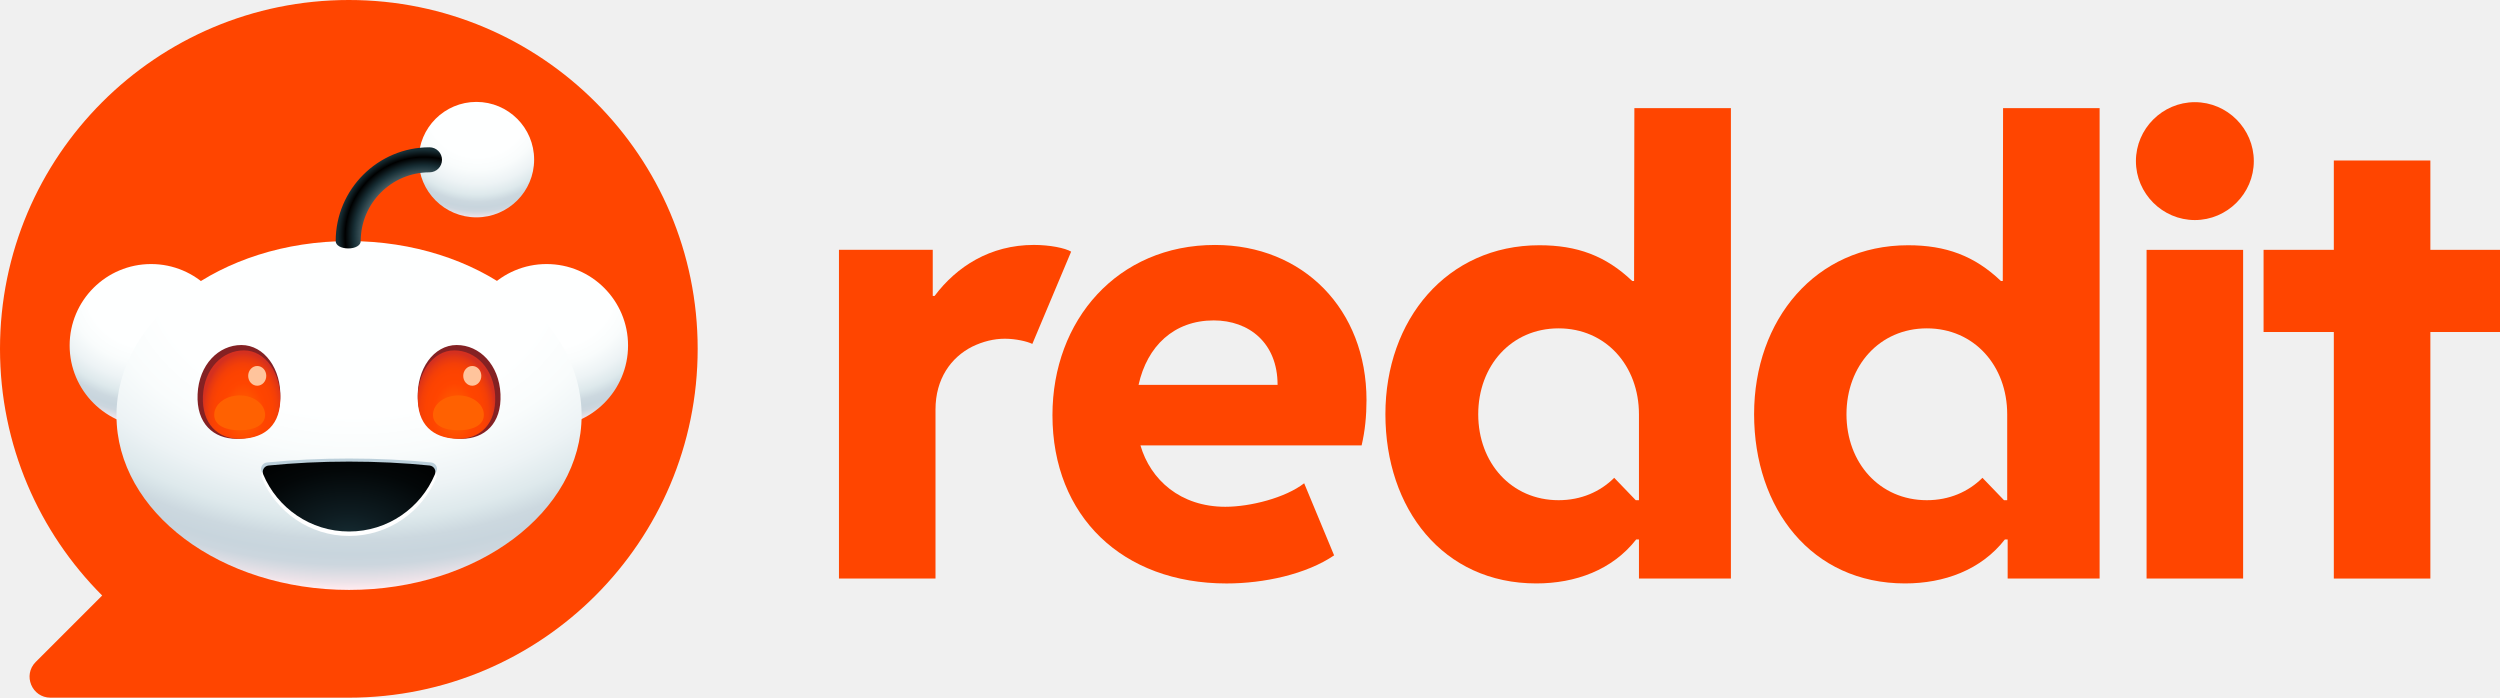
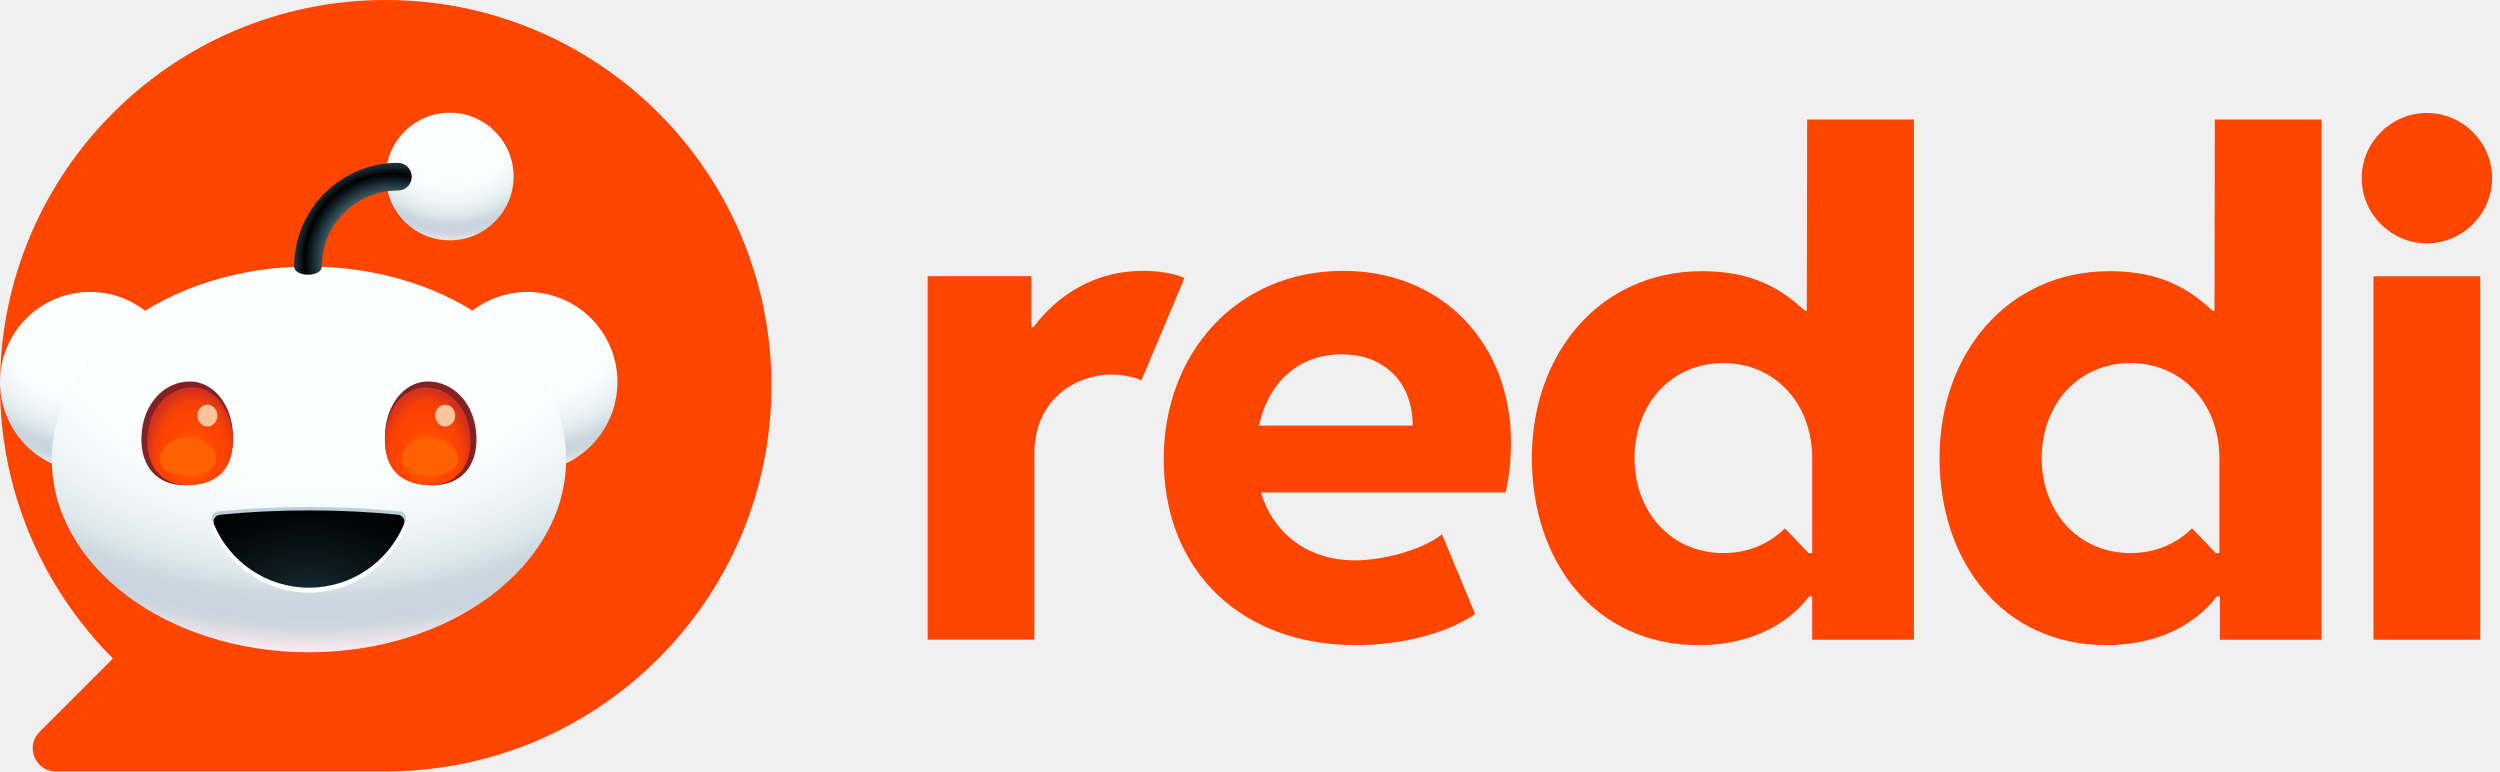
- <svg xmlns="http://www.w3.org/2000/svg" xmlns:xlink="http://www.w3.org/1999/xlink" id="Layer_1" data-name="Layer 1" viewBox="0 0 774 216">
+ <svg xmlns="http://www.w3.org/2000/svg" xmlns:xlink="http://www.w3.org/1999/xlink" id="Layer_1" data-name="Layer 1" viewBox="0 0 700 216">
  <defs>
    <style>
      .cls-1 {
        fill: url(#radial-gradient);
      }

      .cls-1, .cls-2, .cls-3, .cls-4, .cls-5, .cls-6, .cls-7, .cls-8, .cls-9, .cls-10, .cls-11, .cls-12, .cls-13, .cls-14 {
        stroke-width: 0px;
      }

      .cls-2 {
        fill: url(#radial-gradient-2);
      }

      .cls-3 {
        fill: url(#radial-gradient-3);
      }

      .cls-4 {
        fill: url(#radial-gradient-4);
      }

      .cls-5 {
        fill: url(#radial-gradient-6);
      }

      .cls-6 {
        fill: url(#radial-gradient-8);
      }

      .cls-7 {
        fill: url(#radial-gradient-5);
      }

      .cls-8 {
        fill: url(#radial-gradient-7);
      }

      .cls-9 {
        fill: #842123;
      }

      .cls-10 {
        fill: #bbcfda;
      }

      .cls-11 {
        fill: #ff6101;
      }

      .cls-12 {
        fill: #fff;
      }

      .cls-13 {
        fill: #ff4500;
      }

      .cls-14 {
        fill: #ffc49c;
      }
    </style>
    <radialGradient id="radial-gradient" cx="370.49" cy="151.59" fx="370.49" fy="142.47" r="127.45" gradientTransform="translate(0 19.13) scale(1 .87)" gradientUnits="userSpaceOnUse">
      <stop offset="0" stop-color="#feffff" />
      <stop offset=".4" stop-color="#feffff" />
      <stop offset=".51" stop-color="#f9fcfc" />
      <stop offset=".62" stop-color="#edf3f5" />
      <stop offset=".7" stop-color="#dee9ec" />
      <stop offset=".72" stop-color="#d8e4e8" />
      <stop offset=".76" stop-color="#ccd8df" />
      <stop offset=".8" stop-color="#c8d5dd" />
      <stop offset=".83" stop-color="#ccd6de" />
      <stop offset=".85" stop-color="#d8dbe2" />
      <stop offset=".88" stop-color="#ede3e9" />
      <stop offset=".9" stop-color="#ffebef" />
    </radialGradient>
    <radialGradient id="radial-gradient-2" cx="64.38" fx="64.38" fy="142.47" r="127.45" xlink:href="#radial-gradient" />
    <radialGradient id="radial-gradient-3" cx="220.14" cy="135.08" fx="220.14" fy="135.08" r="384.44" gradientTransform="translate(0 40.35) scale(1 .7)" xlink:href="#radial-gradient" />
    <radialGradient id="radial-gradient-4" cx="134.7" cy="240.48" fx="134.7" fy="240.48" r="32.12" gradientTransform="translate(0 -110.04) scale(1 1.46)" gradientUnits="userSpaceOnUse">
      <stop offset="0" stop-color="#f60" />
      <stop offset=".5" stop-color="#ff4500" />
      <stop offset=".7" stop-color="#fc4301" />
      <stop offset=".82" stop-color="#f43f07" />
      <stop offset=".92" stop-color="#e53812" />
      <stop offset="1" stop-color="#d4301f" />
    </radialGradient>
    <radialGradient id="radial-gradient-5" cx="6191.5" cy="240.48" fx="6191.5" fy="240.48" r="32.12" gradientTransform="translate(6489.32 -110.04) rotate(-180) scale(1 -1.46)" xlink:href="#radial-gradient-4" />
    <radialGradient id="radial-gradient-6" cx="215.93" cy="338.52" fx="215.93" fy="338.52" r="113.26" gradientTransform="translate(0 116.39) scale(1 .66)" gradientUnits="userSpaceOnUse">
      <stop offset="0" stop-color="#172e35" />
      <stop offset=".29" stop-color="#0e1c21" />
      <stop offset=".73" stop-color="#030708" />
      <stop offset="1" stop-color="#000" />
    </radialGradient>
    <radialGradient id="radial-gradient-7" cx="315.81" cy="3.47" fx="315.81" fy="3.47" r="99.42" gradientTransform="translate(0 .06) scale(1 .98)" xlink:href="#radial-gradient" />
    <radialGradient id="radial-gradient-8" cx="274.38" cy="103.82" fx="274.38" fy="103.82" r="81.49" gradientUnits="userSpaceOnUse">
      <stop offset=".48" stop-color="#7a9299" />
      <stop offset=".67" stop-color="#172e35" />
      <stop offset=".75" stop-color="#000" />
      <stop offset=".82" stop-color="#172e35" />
    </radialGradient>
    <symbol id="Snoo" viewBox="0 0 432.21 377.72">
      <g>
        <circle class="cls-1" cx="369.16" cy="188.55" r="63.05" />
        <circle class="cls-2" cx="63.05" cy="188.55" r="63.05" />
        <ellipse class="cls-3" cx="216.26" cy="242.72" rx="180" ry="135" />
        <g>
          <path class="cls-9" d="m163.04,229.59c-1.05,22.87-16.23,31.17-33.91,31.17s-31.15-11.71-30.09-34.58c1.05-22.87,16.23-38.01,33.91-38.01s31.15,18.54,30.09,41.42Z" />
          <path class="cls-9" d="m333.48,226.18c1.05,22.87-12.42,34.58-30.09,34.58s-32.85-8.3-33.91-31.17c-1.05-22.87,12.42-41.42,30.09-41.42s32.85,15.13,33.91,38.01Z" />
        </g>
        <path class="cls-4" d="m163.05,231.59c-.99,21.41-15.19,29.17-31.73,29.17s-29.15-11.63-28.16-33.03c.99-21.41,15.19-35.41,31.73-35.41s29.15,17.86,28.16,39.27Z" />
        <path class="cls-7" d="m269.47,231.59c.99,21.41,15.19,29.17,31.73,29.17,16.54,0,29.15-11.63,28.16-33.03-.99-21.41-15.19-35.41-31.73-35.41s-29.15,17.86-28.16,39.27Z" />
        <ellipse class="cls-14" cx="145.19" cy="212.04" rx="7" ry="7.64" />
        <ellipse class="cls-14" cx="311.64" cy="212.04" rx="7" ry="7.64" />
        <path class="cls-10" d="m216.26,276.02c-22.32,0-43.71,1.08-63.49,3.04-3.38.34-5.52,3.78-4.21,6.86,11.08,25.97,37.22,44.21,67.7,44.21s56.62-18.24,67.7-44.21c1.31-3.08-.83-6.52-4.21-6.86-19.78-1.97-41.17-3.04-63.49-3.04Z" />
        <path class="cls-12" d="m216.26,280.98c-22.25,0-43.57,1.09-63.29,3.09-3.37.34-5.51,3.84-4.2,6.97,11.05,26.38,37.1,44.91,67.49,44.91s56.44-18.53,67.49-44.91c1.31-3.12-.83-6.62-4.2-6.97-19.72-2-41.04-3.09-63.29-3.09Z" />
        <path class="cls-5" d="m216.26,278.4c-21.9,0-42.89,1.08-62.3,3.04-3.32.34-5.42,3.78-4.13,6.86,10.87,25.97,36.52,44.21,66.44,44.21s55.56-18.24,66.44-44.21c1.29-3.08-.81-6.52-4.13-6.86-19.41-1.97-40.4-3.04-62.31-3.04Z" />
        <circle class="cls-8" cx="314.84" cy="44.68" r="44.68" />
        <path class="cls-6" d="m215.62,113.41c-5.35,0-9.69-2.24-9.69-5.69,0-40.03,32.56-72.59,72.59-72.59,5.35,0,9.69,4.34,9.69,9.69s-4.34,9.69-9.69,9.69c-29.34,0-53.22,23.87-53.22,53.22,0,3.45-4.34,5.69-9.69,5.69Z" />
        <path class="cls-11" d="m151.29,242.18c0,8.28-8.81,12-19.69,12s-19.69-3.72-19.69-12,8.81-15,19.69-15,19.69,6.72,19.69,15Z" />
        <path class="cls-11" d="m320.6,242.18c0,8.28-8.81,12-19.69,12s-19.69-3.72-19.69-12,8.81-15,19.69-15,19.69,6.72,19.69,15Z" />
      </g>
    </symbol>
  </defs>
  <path class="cls-13" d="m108,0h0C48.35,0,0,48.35,0,108h0c0,29.82,12.09,56.82,31.63,76.37l-20.57,20.57c-4.08,4.08-1.19,11.06,4.58,11.06h92.36s0,0,0,0c59.65,0,108-48.35,108-108h0C216,48.35,167.65,0,108,0Z" />
-   <use width="432.21" height="377.72" transform="translate(21.56 31.55) scale(.4)" xlink:href="#Snoo" />
+   <use width="432.21" height="377.72" transform="translate(0 31.55) scale(.4)" xlink:href="#Snoo" />
  <g>
    <path class="cls-13" d="m331.62,77.92l-12.01,28.56c-1.51-.76-5.11-1.61-8.51-1.61s-6.81.85-10.12,2.46c-6.53,3.31-11.35,9.93-11.35,19.48v52.3h-29.89v-101.77h29.04v14.28h.57c6.81-9.08,17.21-15.79,30.74-15.79,4.92,0,9.65.95,11.54,2.08Z" />
    <path class="cls-13" d="m325.84,128.52c0-29.41,20.15-52.68,50.32-52.68,27.33,0,46.91,19.96,46.91,48.05,0,4.92-.47,9.55-1.51,14h-68.48c3.12,10.69,12.39,19.01,26.29,19.01,7.66,0,18.54-2.74,24.4-7.28l9.27,22.32c-8.61,5.86-21.75,8.7-33.29,8.7-32.25,0-53.91-20.81-53.91-52.11Zm26.67-9.36h43.03c0-13.05-8.89-19.96-19.77-19.96-12.3,0-20.62,7.94-23.27,19.96Z" />
    <path class="cls-13" d="m679.53,31.63c10.03,0,18.25,8.23,18.25,18.25s-8.23,18.25-18.25,18.25-18.25-8.23-18.25-18.25,8.23-18.25,18.25-18.25Zm14.94,147.49h-29.89v-101.77h29.89v101.77Z" />
    <path class="cls-13" d="m506,33.47l-.09,53.53h-.57c-8.23-7.85-17.12-11.07-28.75-11.07-28.66,0-47.67,23.08-47.67,52.3s17.78,52.4,46.72,52.4c12.11,0,23.55-4.16,30.93-13.62h.85v12.11h28.47V33.47h-29.89Zm1.42,121.39h-.99l-6.67-6.93c-4.34,4.33-10.28,6.93-17.22,6.93-14.64,0-24.88-11.58-24.88-26.6s10.24-26.6,24.88-26.6,24.88,11.58,24.88,26.6v26.6Z" />
    <path class="cls-13" d="m620.15,33.47l-.09,53.53h-.57c-8.23-7.85-17.12-11.07-28.75-11.07-28.66,0-47.67,23.08-47.67,52.3s17.78,52.4,46.72,52.4c12.11,0,23.55-4.16,30.93-13.62h.85v12.11h28.47V33.47h-29.89Zm1.28,121.39h-.99l-6.67-6.93c-4.34,4.33-10.28,6.93-17.22,6.93-14.64,0-24.88-11.58-24.88-26.6s10.24-26.6,24.88-26.6,24.88,11.58,24.88,26.6v26.6Z" />
    <path class="cls-13" d="m752.44,77.35h21.85v25.44h-21.85v76.33h-29.89v-76.33h-21.75v-25.44h21.75v-27.66h29.89v27.66Z" />
  </g>
</svg>
